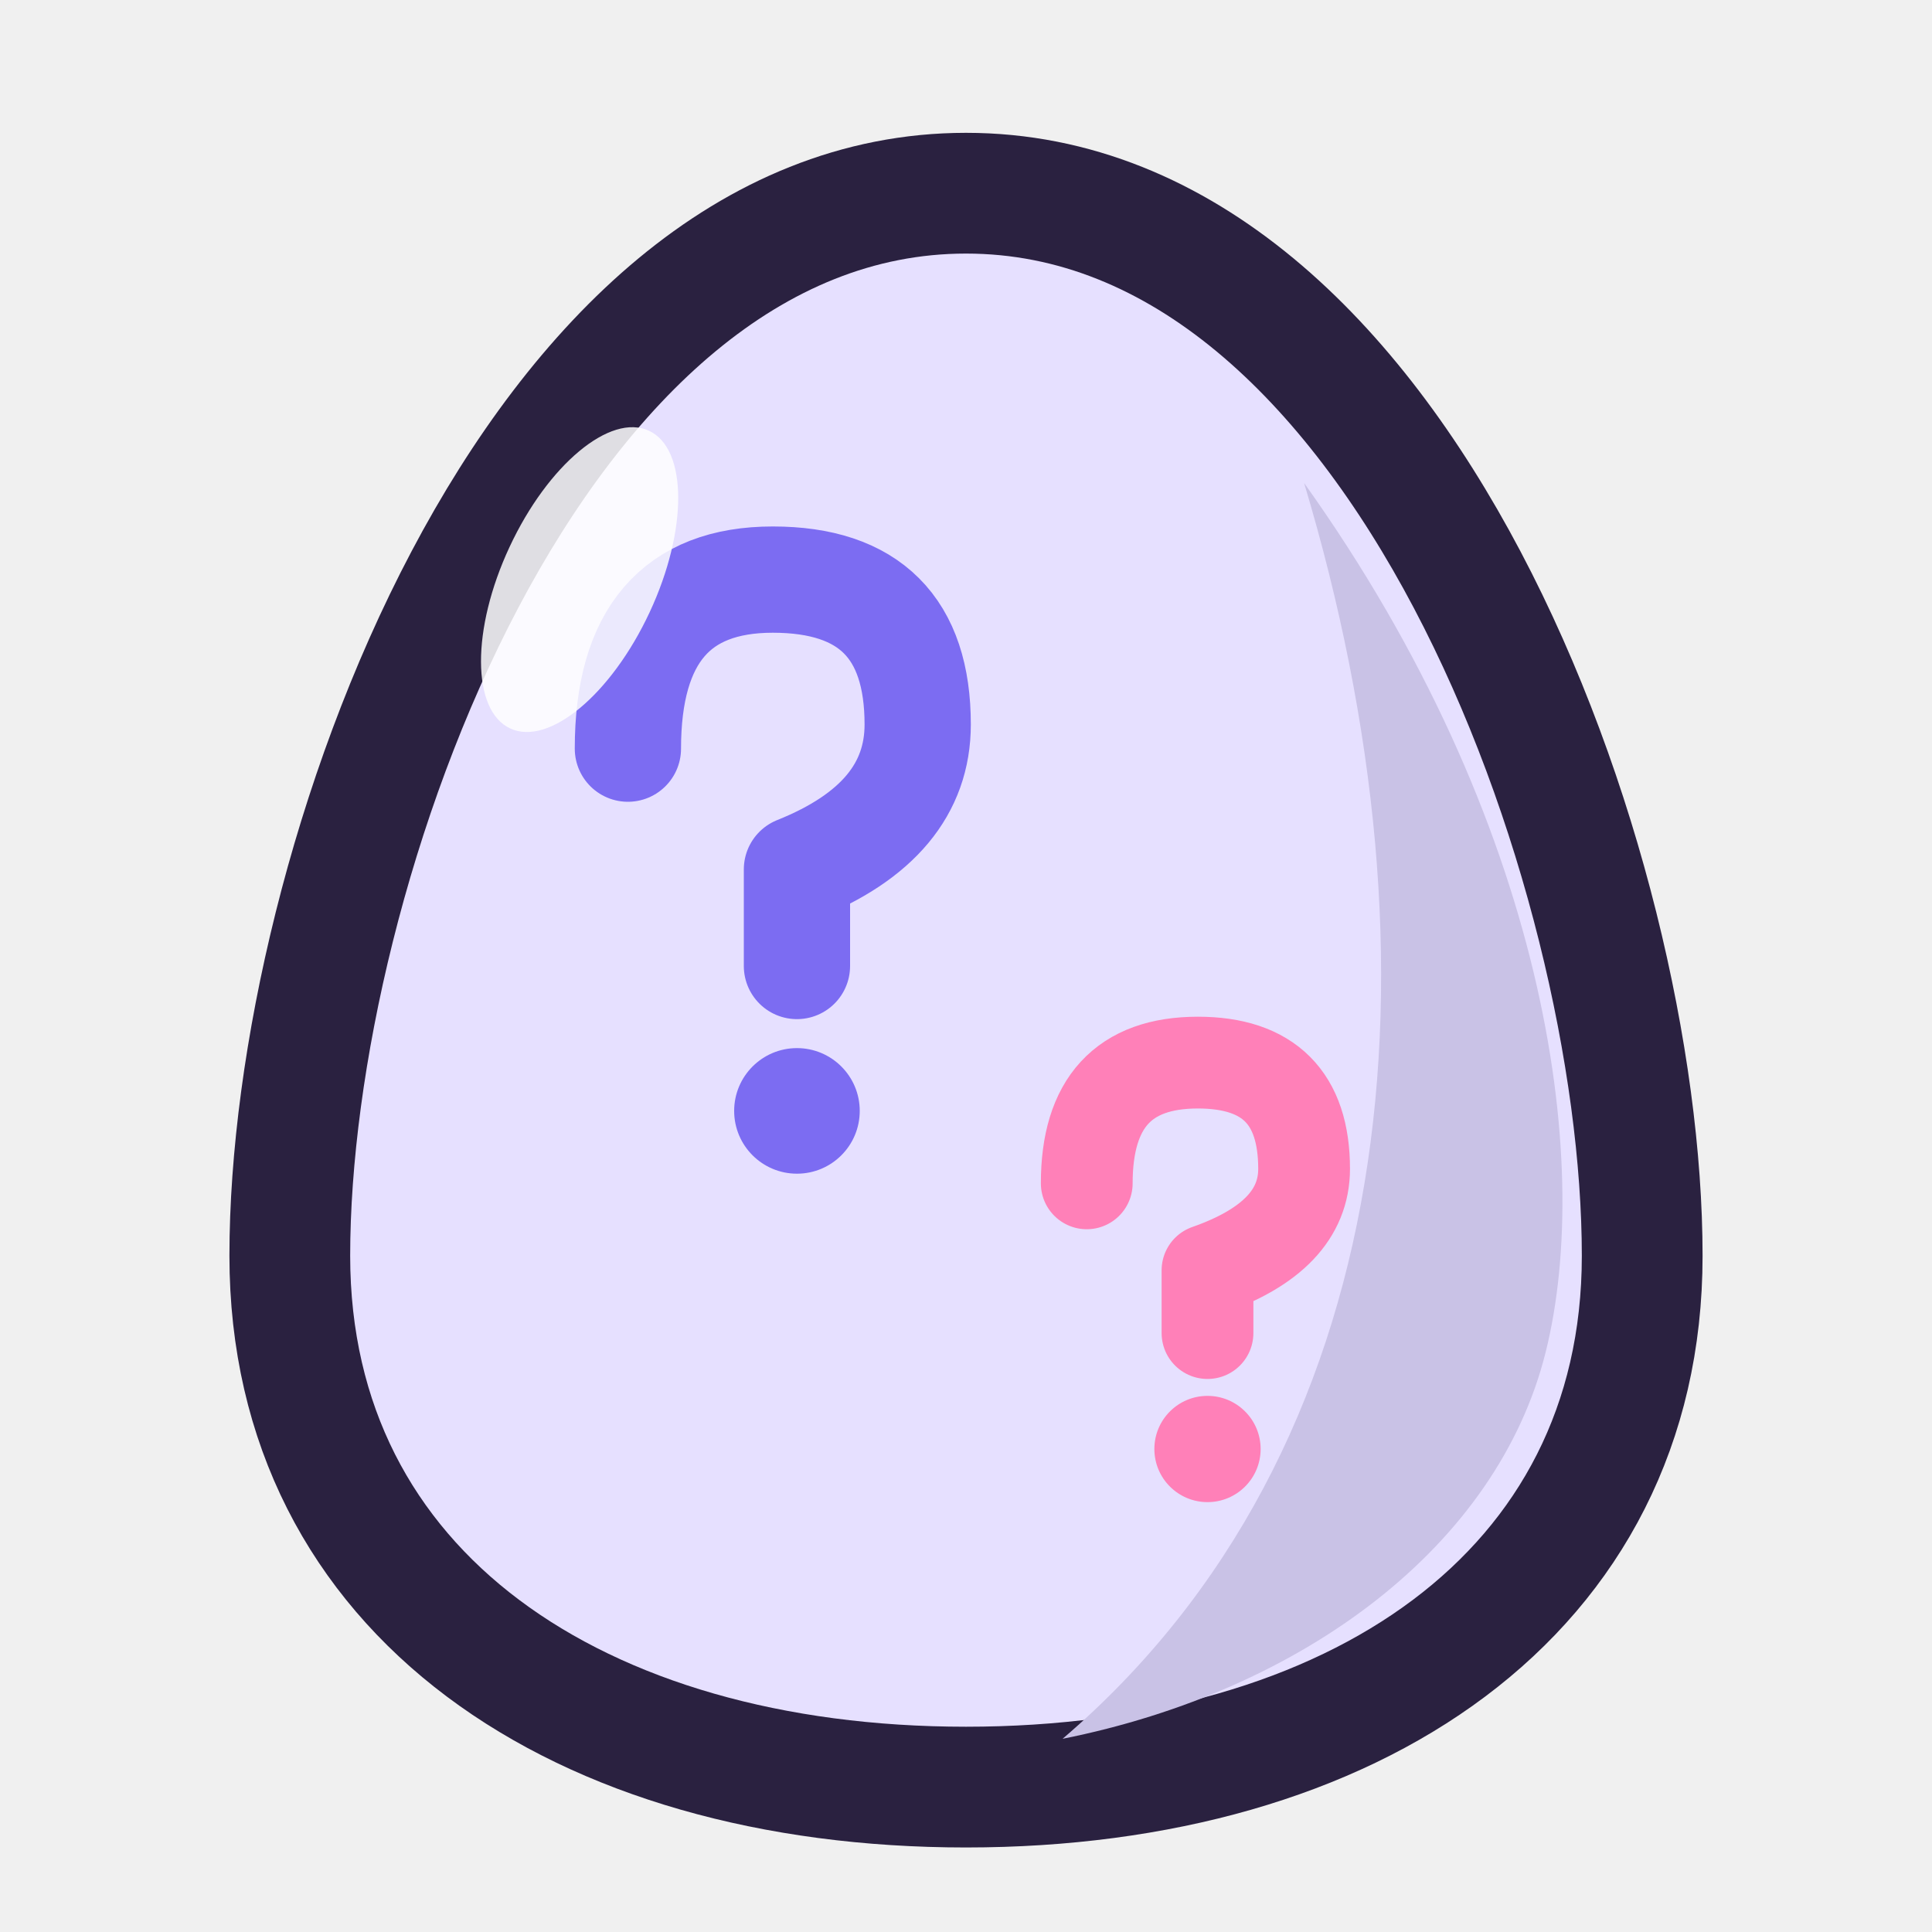
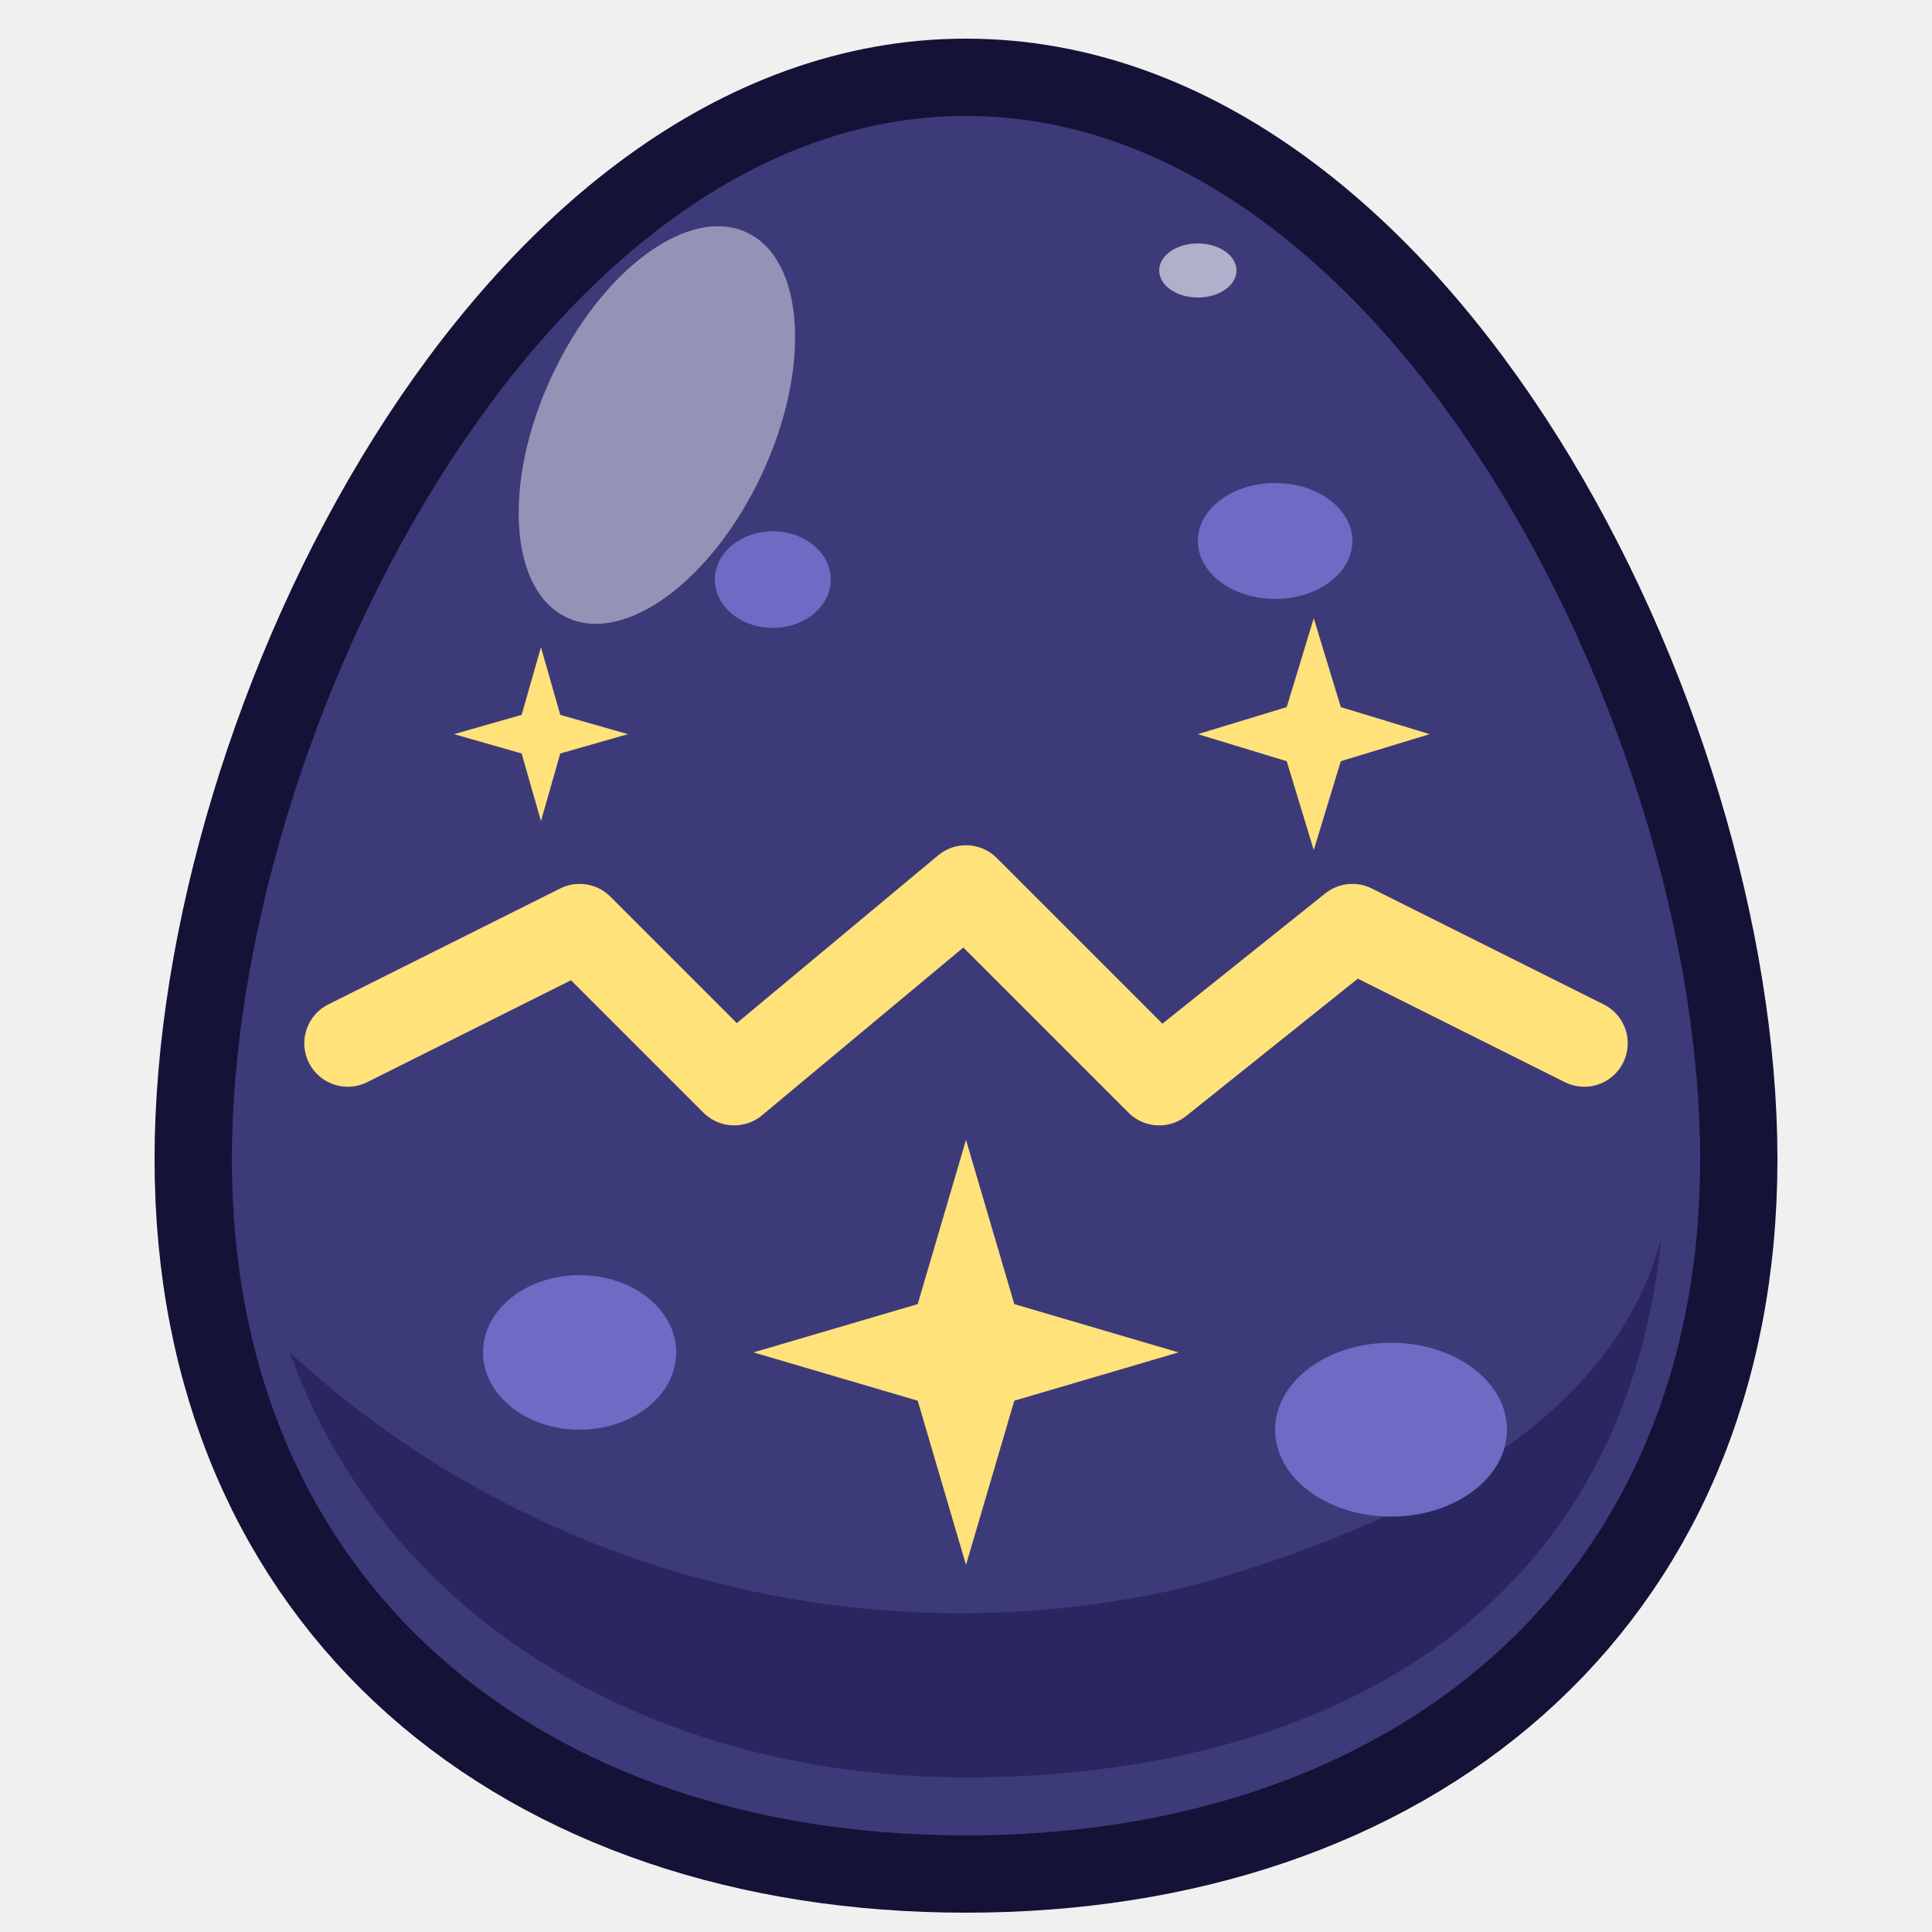
- <svg xmlns="http://www.w3.org/2000/svg" class="cr" viewBox="0 0 40 40" aria-label="Ovo misterioso" width="40" height="40">
-   <path class="i" fill="#e6e0ff" d="M20 4 C29 4 34 18 34 26 C34 33 28 37 20 37 C12 37 6 33 6 26 C6 18 11 4 20 4Z" stroke="rgb(42, 33, 64)" stroke-width="2.5" stroke-linejoin="round" stroke-linecap="round" />
-   <path fill="#c9c2e6" d="M27 10 C32 17 33 24 32 28 C31 32 27 35 22 36 C29 30 30 20 27 10Z" stroke="none" />
-   <path class="ln" stroke="#7c6cf2" stroke-width="2.2" stroke-linecap="round" stroke-linejoin="round" d="M13 15.5 Q13 12 16 12 Q19 12 19 15 Q19 17 16.5 18 L16.5 20" fill="none" />
-   <circle fill="#7c6cf2" cx="16.5" cy="23" r="1.3" stroke="none" />
-   <path class="ln" stroke="#ff80b8" stroke-width="1.9" stroke-linecap="round" stroke-linejoin="round" d="M22.5 24.5 Q22.5 22 24.8 22 Q27 22 27 24.2 Q27 25.6 25 26.3 L25 27.6" fill="none" />
-   <circle fill="#ff80b8" cx="25" cy="30" r="1.1" stroke="none" />
-   <ellipse fill="#fff" opacity=".85" cx="12" cy="12" rx="1.6" ry="3.4" transform="rotate(25 12 12)" stroke="none" />
+ <svg xmlns="http://www.w3.org/2000/svg" viewBox="0 0 100 100" width="40" height="40">
+   <g class="o">
+     <path stroke="#141236" stroke-width="8.0" stroke-linejoin="round" d="M50 6 C72 6 88 38 88 60 C88 82 72 95 50 95 C28 95 12 82 12 60 C12 38 28 6 50 6 Z" fill="#141236" />
+     <path stroke="#141236" stroke-width="8.0" stroke-linejoin="round" d="M86 64 C84 84 68 92 50 92 C34 92 20 84 15 70 C28 82 46 86 62 82 C76 78 84 72 86 64 Z" fill="#141236" />
+     <ellipse stroke="#141236" stroke-width="8.0" stroke-linejoin="round" cx="30" cy="70" rx="5" ry="4" fill="#141236" />
+     <ellipse stroke="#141236" stroke-width="8.0" stroke-linejoin="round" cx="66" cy="28" rx="4" ry="3" fill="#141236" />
+     <ellipse stroke="#141236" stroke-width="8.0" stroke-linejoin="round" cx="72" cy="74" rx="6" ry="4.5" fill="#141236" />
+     <ellipse stroke="#141236" stroke-width="8.0" stroke-linejoin="round" cx="40" cy="30" rx="3" ry="2.5" fill="#141236" />
+     <path d="M18 54 L30 48 L38 56 L50 46 L60 56 L70 48 L82 54" fill="none" stroke="#141236" stroke-width="12.5" stroke-linecap="round" stroke-linejoin="round" />
+     <polygon stroke="#141236" stroke-width="8.0" stroke-linejoin="round" points="50.0,59.0 52.5,67.5 61.0,70.0 52.5,72.5 50.0,81.0 47.5,72.5 39.0,70.0 47.5,67.5" fill="#141236" />
+     <polygon stroke="#141236" stroke-width="8.0" stroke-linejoin="round" points="68.0,32.0 69.4,36.6 74.0,38.0 69.4,39.4 68.0,44.0 66.6,39.4 62.0,38.0 66.6,36.6" fill="#141236" />
+     <polygon stroke="#141236" stroke-width="8.0" stroke-linejoin="round" points="28.0,33.5 29.0,37.0 32.5,38.0 29.0,39.0 28.0,42.5 27.0,39.0 23.5,38.0 27.0,37.0" fill="#141236" />
+   </g>
+   <path d="M50 6 C72 6 88 38 88 60 C88 82 72 95 50 95 C28 95 12 82 12 60 C12 38 28 6 50 6 Z" fill="#3d3a7a" />
+   <path d="M86 64 C84 84 68 92 50 92 C34 92 20 84 15 70 C28 82 46 86 62 82 C76 78 84 72 86 64 Z" fill="#2a2760" />
+   <ellipse cx="30" cy="70" rx="5" ry="4" fill="#6f6ac4" />
+   <ellipse cx="66" cy="28" rx="4" ry="3" fill="#6f6ac4" />
+   <ellipse cx="72" cy="74" rx="6" ry="4.5" fill="#6f6ac4" />
+   <ellipse cx="40" cy="30" rx="3" ry="2.5" fill="#6f6ac4" />
+   <path d="M18 54 L30 48 L38 56 L50 46 L60 56 L70 48 L82 54" fill="none" stroke="#ffe27a" stroke-width="4.5" stroke-linecap="round" stroke-linejoin="round" />
+   <polygon points="50.0,59.0 52.5,67.5 61.0,70.0 52.5,72.5 50.0,81.0 47.5,72.5 39.0,70.0 47.5,67.5" fill="#ffe27a" />
+   <polygon points="68.0,32.0 69.4,36.6 74.0,38.0 69.4,39.4 68.0,44.0 66.6,39.4 62.0,38.0 66.6,36.6" fill="#ffe27a" />
+   <polygon points="28.0,33.5 29.0,37.0 32.5,38.0 29.0,39.0 28.0,42.5 27.0,39.0 23.5,38.0 27.0,37.0" fill="#ffe27a" />
+   <ellipse cx="34" cy="22" rx="6" ry="11" fill="#ffffff" opacity="0.45" transform="rotate(25 34 22)" />
+   <ellipse cx="62" cy="14" rx="2" ry="1.4" fill="#ffffff" opacity="0.6" transform="rotate(0 62 14)" />
</svg>
